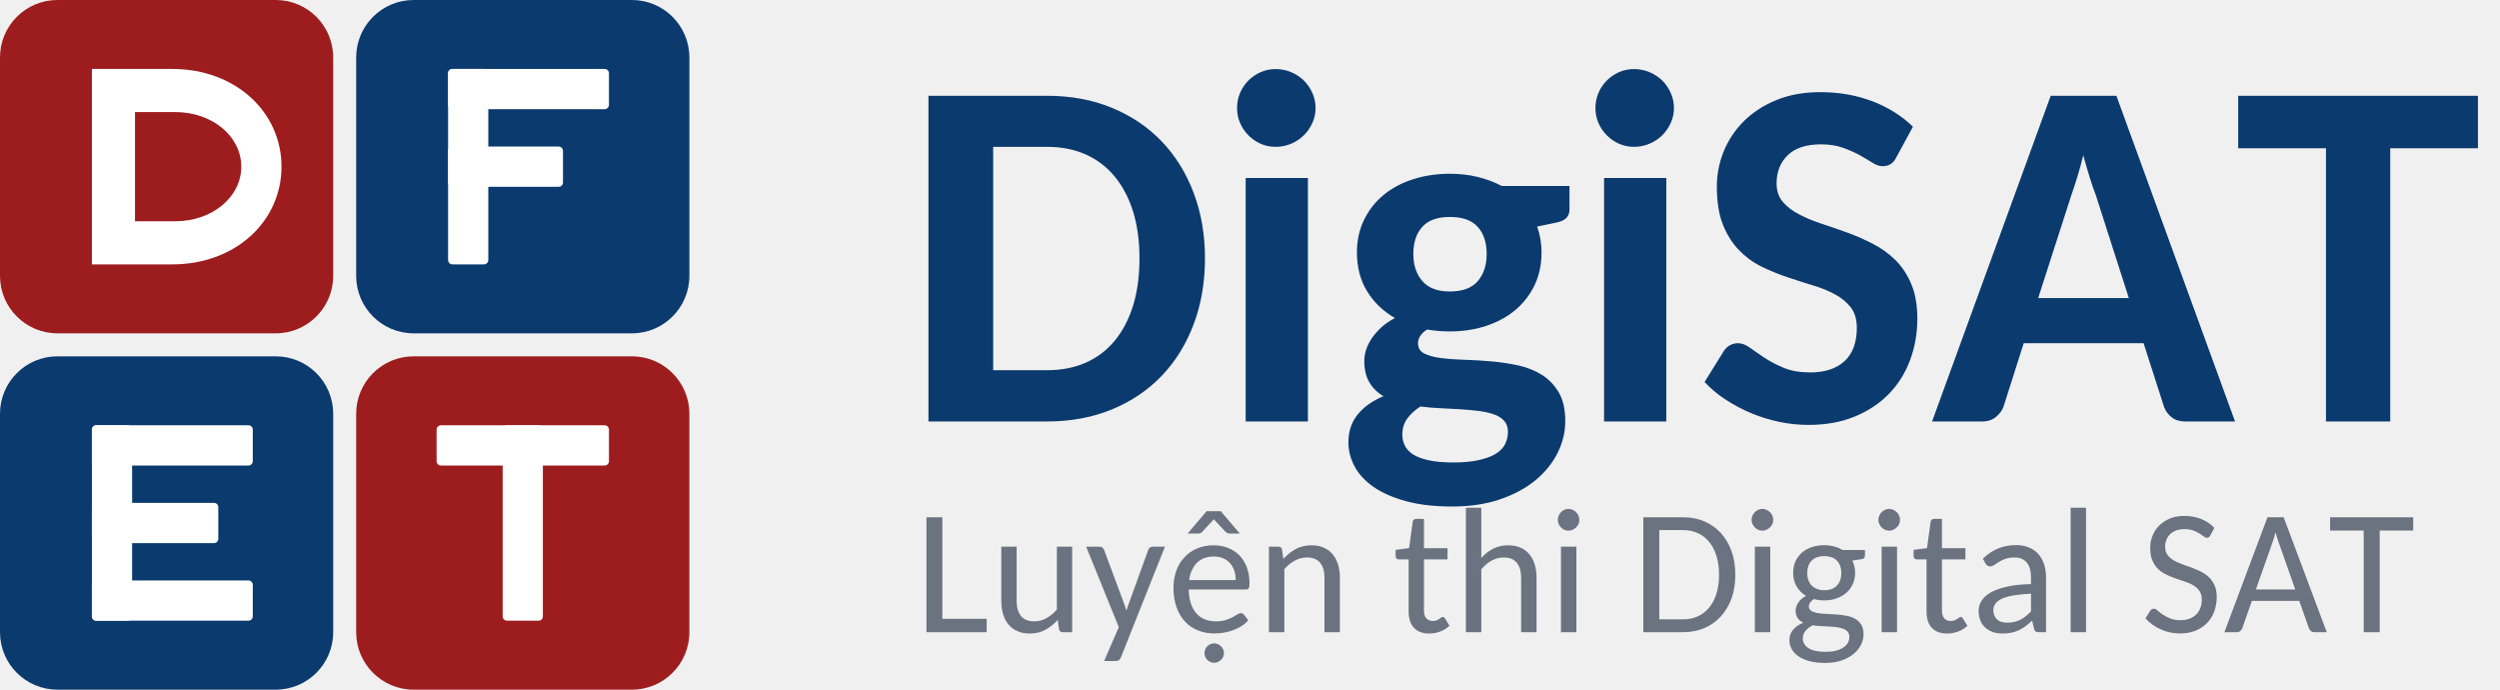
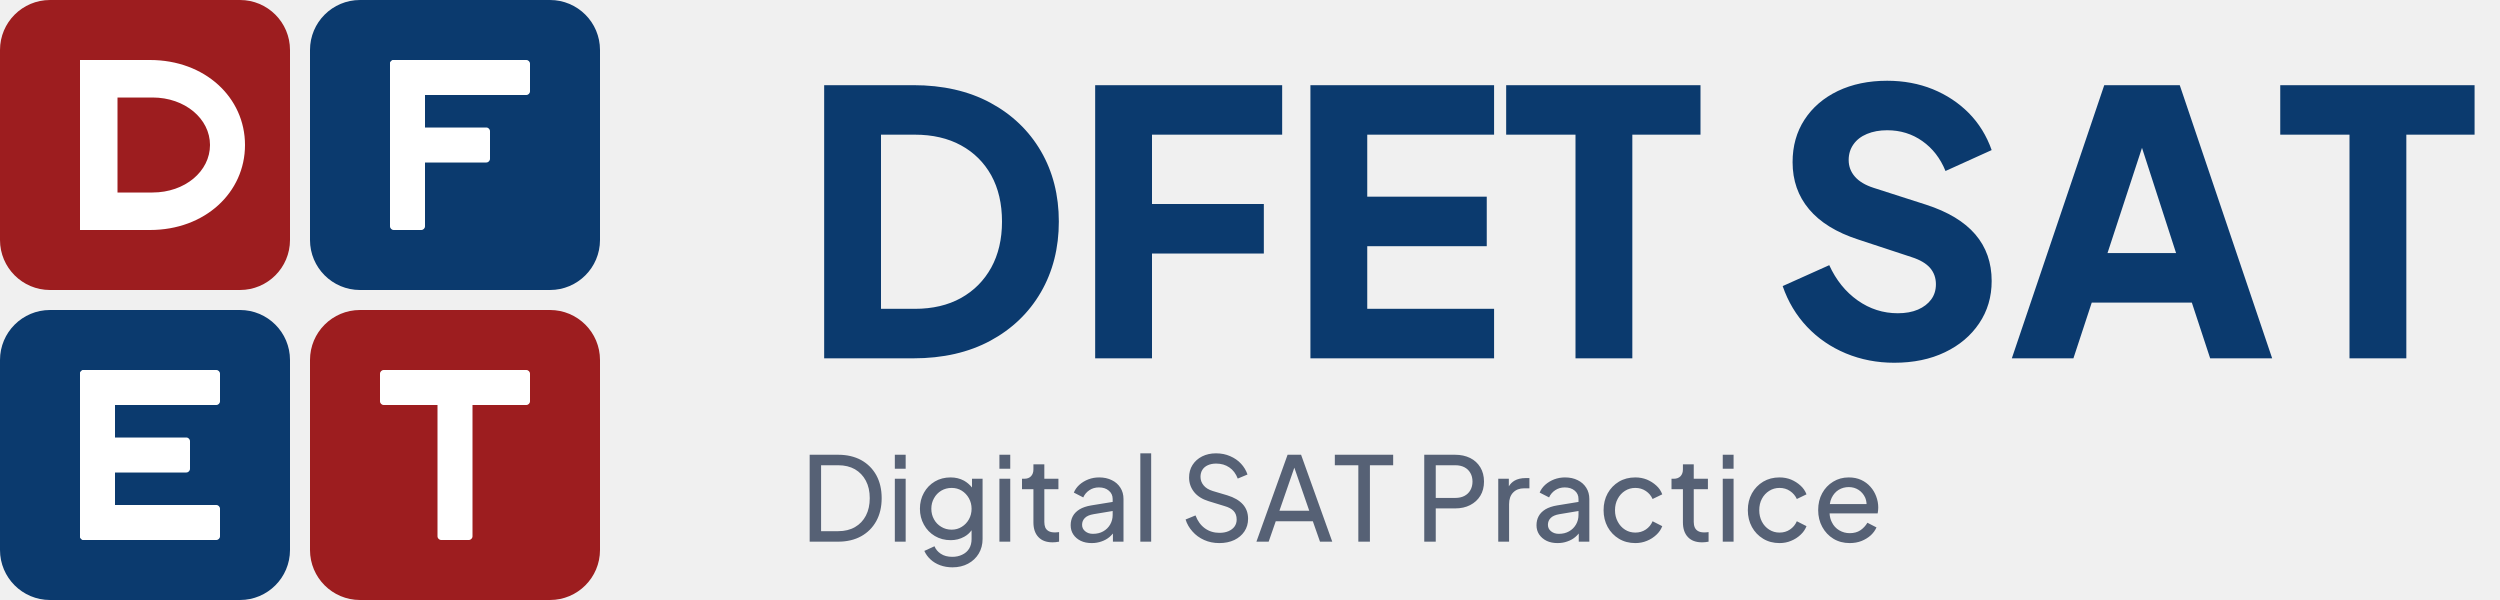
- <svg xmlns="http://www.w3.org/2000/svg" viewBox="0 0 261 72" width="261" height="72" role="img" aria-label="DigiSAT">
+ <svg xmlns="http://www.w3.org/2000/svg" viewBox="0 0 300 72" width="300" height="72" role="img" aria-label="DFET SAT — Digital SAT Practice">
  <g transform="translate(0,0) scale(0.3)">
    <rect width="116" height="116" rx="20" fill="#9D1D1F" />
    <rect x="124" width="116" height="116" rx="20" fill="#0B3A6E" />
    <rect y="124" width="116" height="116" rx="20" fill="#0B3A6E" />
    <rect x="124" y="124" width="116" height="116" rx="20" fill="#9D1D1F" />
    <path fill="#FFFFFF" fill-rule="evenodd" d="M32 24h28c22 0 38 15 38 34s-16 34-38 34H32V24Zm15 15h14c13 0 23 8.5 23 19s-10 19-23 19H47V39Z" />
    <rect x="156" y="24" width="14" height="68" rx="1.5" fill="#FFFFFF" />
    <rect x="156" y="24" width="56" height="14" rx="1.5" fill="#FFFFFF" />
    <rect x="156" y="51" width="40" height="14" rx="1.5" fill="#FFFFFF" />
    <rect x="32" y="148" width="14" height="68" rx="1.5" fill="#FFFFFF" />
    <rect x="32" y="148" width="56" height="14" rx="1.5" fill="#FFFFFF" />
    <rect x="32" y="175" width="44" height="14" rx="1.5" fill="#FFFFFF" />
    <rect x="32" y="202" width="56" height="14" rx="1.5" fill="#FFFFFF" />
    <rect x="152" y="148" width="60" height="14" rx="1.5" fill="#FFFFFF" />
    <rect x="175" y="148" width="14" height="68" rx="1.5" fill="#FFFFFF" />
  </g>
-   <path d="M125.85 26.97Q125.85 30.71 124.67 33.85Q123.49 36.98 121.33 39.24Q119.17 41.49 116.12 42.75Q113.07 44.00 109.36 44.00H96.97V10.00H109.36Q113.07 10.00 116.12 11.25Q119.17 12.51 121.33 14.76Q123.49 17.02 124.67 20.14Q125.85 23.26 125.85 26.97ZM119.01 26.97Q119.01 24.26 118.35 22.11Q117.68 19.96 116.44 18.45Q115.20 16.94 113.41 16.13Q111.61 15.33 109.36 15.33H103.73V38.65H109.36Q111.61 38.65 113.41 37.86Q115.20 37.06 116.44 35.55Q117.68 34.04 118.35 31.88Q119.01 29.71 119.01 26.97ZM129.20 44.00ZM136.60 18.58V44.00H130.10V18.58ZM137.40 11.28Q137.40 12.12 137.06 12.85Q136.73 13.58 136.17 14.13Q135.60 14.69 134.84 15.01Q134.07 15.33 133.22 15.33Q132.40 15.33 131.67 15.01Q130.94 14.69 130.39 14.13Q129.84 13.58 129.52 12.85Q129.20 12.12 129.20 11.28Q129.20 10.44 129.52 9.69Q129.84 8.95 130.39 8.40Q130.94 7.85 131.67 7.53Q132.40 7.21 133.22 7.21Q134.07 7.21 134.84 7.53Q135.60 7.85 136.17 8.40Q136.73 8.95 137.06 9.69Q137.40 10.44 137.40 11.28ZM151.43 18.14Q152.96 18.14 154.33 18.47Q155.70 18.81 156.85 19.42H163.92V21.85Q163.92 22.42 163.60 22.75Q163.28 23.08 162.54 23.24L160.54 23.65Q161.00 24.93 161.00 26.36Q161.00 28.25 160.27 29.78Q159.54 31.30 158.25 32.38Q156.96 33.45 155.20 34.03Q153.45 34.60 151.43 34.60Q150.81 34.60 150.22 34.55Q149.63 34.50 149.05 34.40Q148.10 35.01 148.10 35.83Q148.10 36.58 148.76 36.91Q149.43 37.24 150.50 37.38Q151.58 37.52 152.96 37.56Q154.34 37.60 155.79 37.73Q157.24 37.86 158.62 38.16Q160.00 38.47 161.08 39.16Q162.15 39.85 162.82 41.00Q163.48 42.16 163.48 43.97Q163.48 45.66 162.69 47.26Q161.90 48.86 160.39 50.12Q158.88 51.37 156.67 52.13Q154.47 52.88 151.66 52.88Q148.89 52.88 146.84 52.32Q144.80 51.76 143.46 50.84Q142.13 49.91 141.48 48.70Q140.83 47.48 140.83 46.18Q140.83 44.46 141.80 43.27Q142.77 42.08 144.49 41.36Q143.59 40.85 143.04 39.95Q142.49 39.06 142.49 37.68Q142.49 37.11 142.68 36.51Q142.88 35.91 143.28 35.31Q143.69 34.71 144.28 34.17Q144.87 33.63 145.69 33.20Q143.85 32.15 142.79 30.42Q141.72 28.69 141.72 26.36Q141.72 24.47 142.47 22.94Q143.21 21.42 144.50 20.36Q145.79 19.29 147.57 18.72Q149.35 18.14 151.43 18.14ZM157.49 45.08Q157.49 44.38 157.11 43.95Q156.73 43.51 156.06 43.27Q155.39 43.03 154.50 42.91Q153.60 42.80 152.59 42.73Q151.58 42.67 150.49 42.62Q149.40 42.57 148.35 42.44Q147.51 42.98 146.98 43.69Q146.46 44.41 146.46 45.36Q146.46 46.00 146.73 46.53Q147.00 47.07 147.61 47.46Q148.23 47.84 149.25 48.06Q150.27 48.28 151.78 48.28Q153.37 48.28 154.46 48.03Q155.55 47.79 156.23 47.37Q156.91 46.94 157.20 46.36Q157.49 45.77 157.49 45.08ZM151.43 30.43Q153.40 30.43 154.33 29.36Q155.27 28.28 155.27 26.51Q155.27 24.72 154.33 23.68Q153.40 22.65 151.43 22.65Q149.48 22.65 148.55 23.68Q147.61 24.72 147.61 26.51Q147.61 28.25 148.55 29.34Q149.48 30.43 151.43 30.43ZM166.63 44.00ZM174.03 18.58V44.00H167.53V18.58ZM174.83 11.28Q174.83 12.12 174.49 12.85Q174.16 13.58 173.60 14.13Q173.03 14.69 172.27 15.01Q171.50 15.33 170.65 15.33Q169.83 15.33 169.10 15.01Q168.38 14.69 167.82 14.13Q167.27 13.58 166.95 12.85Q166.63 12.12 166.63 11.28Q166.63 10.44 166.95 9.69Q167.27 8.95 167.82 8.40Q168.38 7.85 169.10 7.53Q169.83 7.21 170.65 7.21Q171.50 7.21 172.27 7.53Q173.03 7.85 173.60 8.40Q174.16 8.95 174.49 9.69Q174.83 10.44 174.83 11.28ZM198.07 16.40Q197.82 16.91 197.47 17.13Q197.13 17.35 196.61 17.35Q196.13 17.35 195.56 16.99Q195.00 16.63 194.25 16.21Q193.49 15.79 192.49 15.43Q191.49 15.07 190.19 15.07Q187.88 15.07 186.72 16.20Q185.55 17.32 185.55 19.14Q185.55 20.29 186.18 21.05Q186.81 21.80 187.85 22.35Q188.88 22.90 190.20 23.34Q191.52 23.77 192.90 24.27Q194.28 24.77 195.60 25.45Q196.92 26.13 197.96 27.15Q199.00 28.18 199.62 29.66Q200.25 31.15 200.25 33.27Q200.25 35.58 199.49 37.60Q198.74 39.62 197.28 41.12Q195.82 42.62 193.71 43.49Q191.60 44.36 188.88 44.36Q187.35 44.36 185.82 44.04Q184.30 43.72 182.89 43.13Q181.48 42.54 180.23 41.72Q178.97 40.90 178.03 39.88L180.02 36.68Q180.25 36.29 180.65 36.06Q181.05 35.83 181.51 35.83Q182.12 35.83 182.78 36.31Q183.43 36.78 184.30 37.36Q185.17 37.93 186.32 38.41Q187.47 38.88 189.06 38.88Q191.37 38.88 192.65 37.70Q193.93 36.52 193.93 34.22Q193.93 32.91 193.30 32.09Q192.67 31.28 191.65 30.73Q190.62 30.17 189.30 29.78Q187.99 29.38 186.62 28.92Q185.25 28.46 183.93 27.81Q182.61 27.15 181.59 26.08Q180.56 25.00 179.93 23.42Q179.31 21.83 179.31 19.47Q179.31 17.60 180.02 15.82Q180.74 14.05 182.12 12.66Q183.51 11.28 185.52 10.45Q187.53 9.62 190.11 9.62Q193.03 9.62 195.53 10.56Q198.02 11.51 199.79 13.23ZM233.43 44.00H228.26Q227.36 44.00 226.83 43.58Q226.29 43.16 226.03 42.52L223.88 35.83H211.36L209.24 42.49Q209.03 43.05 208.46 43.53Q207.88 44.00 207.03 44.00H201.79L214.18 10.00H221.04ZM212.87 31.12H222.34L218.89 20.37Q218.58 19.58 218.25 18.51Q217.92 17.45 217.58 16.20Q217.28 17.45 216.94 18.53Q216.61 19.60 216.33 20.39ZM258.80 10.00V15.48H249.64V44.00H242.93V15.48H233.76V10.00Z" fill="#0B3A6E" />
-   <path d="M98.42 64.60H103.05V66.00H96.76V54.00H98.42ZM106.18 57.07V62.76Q106.18 63.76 106.64 64.32Q107.09 64.87 108.01 64.87Q108.70 64.87 109.29 64.54Q109.87 64.22 110.38 63.65V57.07H111.98V66.00H111.02Q110.85 66.00 110.74 65.92Q110.63 65.84 110.61 65.67L110.47 64.72Q109.89 65.36 109.18 65.75Q108.48 66.14 107.55 66.14Q106.82 66.14 106.26 65.89Q105.71 65.65 105.34 65.21Q104.96 64.77 104.77 64.14Q104.58 63.52 104.58 62.76V57.07ZM117.07 68.63Q117.00 68.81 116.87 68.91Q116.75 69.01 116.51 69.01H115.32L116.85 65.47L113.44 57.07H114.82Q115.03 57.07 115.14 57.17Q115.25 57.27 115.31 57.40L117.39 62.99Q117.46 63.18 117.53 63.37Q117.60 63.56 117.65 63.75Q117.70 63.55 117.77 63.36Q117.84 63.16 117.91 62.97L119.93 57.40Q119.98 57.26 120.11 57.16Q120.24 57.07 120.39 57.07H121.67ZM122.56 66.00ZM126.76 56.93Q127.56 56.93 128.25 57.20Q128.93 57.46 129.44 57.97Q129.94 58.48 130.22 59.22Q130.50 59.96 130.50 60.92Q130.50 61.30 130.42 61.42Q130.34 61.54 130.12 61.54H124.15Q124.17 62.38 124.38 63.01Q124.59 63.63 124.96 64.05Q125.33 64.46 125.84 64.66Q126.35 64.87 126.98 64.87Q127.56 64.87 127.99 64.74Q128.42 64.60 128.73 64.44Q129.03 64.27 129.24 64.14Q129.45 64.01 129.61 64.01Q129.71 64.01 129.78 64.05Q129.86 64.09 129.91 64.16L130.37 64.75Q130.07 65.11 129.66 65.37Q129.25 65.63 128.79 65.79Q128.32 65.96 127.82 66.05Q127.33 66.13 126.84 66.13Q125.91 66.13 125.13 65.82Q124.34 65.51 123.77 64.90Q123.20 64.29 122.88 63.40Q122.56 62.51 122.56 61.35Q122.56 60.42 122.85 59.61Q123.13 58.80 123.68 58.21Q124.22 57.61 125.00 57.27Q125.78 56.93 126.76 56.93ZM126.79 58.10Q125.66 58.10 125.01 58.76Q124.36 59.42 124.19 60.56H129.06Q129.06 60.02 128.91 59.57Q128.75 59.11 128.46 58.79Q128.17 58.47 127.74 58.28Q127.32 58.10 126.79 58.10ZM129.49 55.70H128.41Q128.31 55.70 128.21 55.66Q128.11 55.63 128.01 55.53L126.93 54.38Q126.89 54.35 126.86 54.30Q126.82 54.26 126.78 54.21Q126.71 54.31 126.64 54.37L125.55 55.53Q125.39 55.70 125.15 55.70H124.04L126.02 53.37H127.50ZM127.83 68.18Q127.83 68.39 127.75 68.58Q127.66 68.76 127.52 68.89Q127.38 69.03 127.19 69.11Q127.01 69.19 126.81 69.19Q126.60 69.19 126.41 69.11Q126.23 69.03 126.09 68.89Q125.96 68.76 125.88 68.58Q125.80 68.39 125.80 68.18Q125.80 67.97 125.88 67.79Q125.96 67.61 126.09 67.47Q126.23 67.33 126.41 67.25Q126.60 67.17 126.81 67.17Q127.01 67.17 127.19 67.25Q127.38 67.33 127.52 67.47Q127.66 67.61 127.75 67.79Q127.83 67.97 127.83 68.18ZM132.53 66.00V57.07H133.49Q133.66 57.07 133.77 57.15Q133.88 57.22 133.90 57.40L134.04 58.35Q134.61 57.71 135.33 57.32Q136.04 56.93 136.97 56.93Q137.70 56.93 138.25 57.17Q138.81 57.42 139.18 57.86Q139.55 58.30 139.75 58.93Q139.94 59.55 139.94 60.31V66.00H138.33V60.31Q138.33 59.32 137.88 58.76Q137.43 58.20 136.50 58.20Q135.82 58.20 135.23 58.53Q134.63 58.85 134.14 59.42V66.00ZM149.26 66.14Q148.23 66.14 147.67 65.54Q147.12 64.95 147.12 63.84V58.40H146.09Q145.96 58.40 145.86 58.31Q145.76 58.22 145.76 58.05V57.41L147.17 57.22L147.55 54.47Q147.56 54.34 147.66 54.26Q147.76 54.17 147.90 54.17H148.72V57.23H151.18V58.40H148.72V63.74Q148.72 64.28 148.97 64.56Q149.23 64.83 149.63 64.83Q149.87 64.83 150.03 64.77Q150.20 64.70 150.32 64.62Q150.44 64.54 150.53 64.47Q150.61 64.41 150.69 64.41Q150.77 64.41 150.82 64.45Q150.87 64.48 150.92 64.57L151.39 65.33Q150.98 65.72 150.42 65.93Q149.87 66.14 149.26 66.14ZM153.10 66.00V53.01H154.71V58.25Q155.26 57.64 155.94 57.29Q156.62 56.93 157.52 56.93Q158.25 56.93 158.80 57.17Q159.35 57.42 159.73 57.86Q160.10 58.30 160.29 58.93Q160.48 59.55 160.48 60.31V66.00H158.87V60.31Q158.87 59.32 158.42 58.76Q157.97 58.20 157.05 58.20Q156.37 58.20 155.78 58.53Q155.20 58.86 154.71 59.43V66.00ZM162.70 66.00ZM164.64 57.07V66.00H163.03V57.07ZM164.95 54.27Q164.95 54.50 164.86 54.71Q164.77 54.91 164.61 55.06Q164.45 55.21 164.24 55.31Q164.04 55.40 163.81 55.40Q163.58 55.40 163.38 55.31Q163.18 55.21 163.03 55.06Q162.88 54.91 162.79 54.71Q162.70 54.50 162.70 54.27Q162.70 54.04 162.79 53.83Q162.88 53.63 163.03 53.47Q163.18 53.32 163.38 53.22Q163.58 53.13 163.81 53.13Q164.04 53.13 164.24 53.22Q164.45 53.32 164.61 53.47Q164.77 53.63 164.86 53.83Q164.95 54.04 164.95 54.27ZM181.24 60.00Q181.24 61.35 180.85 62.46Q180.45 63.56 179.73 64.35Q179.02 65.14 178.01 65.57Q177.00 66.00 175.77 66.00H171.63V54.00H175.77Q177.00 54.00 178.01 54.43Q179.02 54.87 179.73 55.65Q180.45 56.44 180.85 57.55Q181.24 58.66 181.24 60.00ZM179.54 60.00Q179.54 58.90 179.27 58.04Q179.01 57.18 178.51 56.58Q178.02 55.97 177.33 55.66Q176.63 55.34 175.77 55.34H173.30V64.66H175.77Q176.63 64.66 177.33 64.34Q178.02 64.03 178.51 63.43Q179.01 62.83 179.27 61.96Q179.54 61.10 179.54 60.00ZM182.94 66.00ZM184.89 57.07V66.00H183.28V57.07ZM185.20 54.27Q185.20 54.50 185.11 54.71Q185.02 54.91 184.86 55.06Q184.70 55.21 184.49 55.31Q184.29 55.40 184.06 55.40Q183.83 55.40 183.63 55.31Q183.43 55.21 183.28 55.06Q183.13 54.91 183.03 54.71Q182.94 54.50 182.94 54.27Q182.94 54.04 183.03 53.83Q183.13 53.63 183.28 53.47Q183.43 53.32 183.63 53.22Q183.83 53.13 184.06 53.13Q184.29 53.13 184.49 53.22Q184.70 53.32 184.86 53.47Q185.02 53.63 185.11 53.83Q185.20 54.04 185.20 54.27ZM190.52 56.92Q191.08 56.92 191.56 57.05Q192.05 57.18 192.44 57.42H194.78V58.01Q194.78 58.33 194.41 58.38L193.46 58.52Q193.75 59.11 193.75 59.80Q193.75 60.46 193.50 60.99Q193.26 61.52 192.83 61.89Q192.40 62.26 191.82 62.47Q191.23 62.68 190.52 62.68Q189.94 62.68 189.45 62.54Q189.18 62.71 189.05 62.91Q188.92 63.11 188.92 63.30Q188.92 63.62 189.17 63.77Q189.42 63.93 189.82 64.00Q190.22 64.07 190.73 64.09Q191.24 64.11 191.78 64.15Q192.31 64.19 192.82 64.28Q193.34 64.37 193.74 64.60Q194.14 64.82 194.39 65.21Q194.63 65.60 194.63 66.22Q194.63 66.79 194.36 67.33Q194.08 67.87 193.57 68.29Q193.05 68.71 192.31 68.96Q191.56 69.21 190.62 69.21Q189.68 69.21 188.98 69.02Q188.28 68.83 187.81 68.50Q187.34 68.17 187.12 67.74Q186.89 67.32 186.89 66.85Q186.89 66.19 187.28 65.74Q187.66 65.28 188.35 65.01Q187.97 64.84 187.76 64.54Q187.54 64.24 187.54 63.74Q187.54 63.35 187.81 62.92Q188.08 62.49 188.63 62.21Q188.00 61.84 187.64 61.22Q187.28 60.61 187.28 59.80Q187.28 59.14 187.52 58.61Q187.76 58.08 188.19 57.70Q188.62 57.32 189.22 57.12Q189.81 56.92 190.52 56.92ZM193.15 66.48Q193.15 66.16 192.98 65.96Q192.82 65.76 192.52 65.65Q192.23 65.53 191.85 65.48Q191.46 65.43 191.03 65.41Q190.61 65.38 190.16 65.36Q189.72 65.34 189.31 65.28Q188.86 65.52 188.58 65.85Q188.29 66.18 188.29 66.65Q188.29 66.95 188.43 67.21Q188.57 67.46 188.86 67.65Q189.14 67.84 189.59 67.95Q190.04 68.05 190.65 68.05Q191.25 68.05 191.72 67.94Q192.18 67.82 192.50 67.61Q192.82 67.41 192.99 67.12Q193.15 66.83 193.15 66.48ZM190.52 61.62Q191.41 61.62 191.86 61.12Q192.31 60.63 192.31 59.84Q192.31 59.02 191.86 58.54Q191.41 58.06 190.52 58.06Q189.66 58.06 189.20 58.54Q188.75 59.02 188.75 59.84Q188.75 60.23 188.87 60.55Q188.98 60.88 189.20 61.11Q189.43 61.35 189.76 61.48Q190.09 61.62 190.52 61.62ZM196.18 66.00ZM198.13 57.07V66.00H196.52V57.07ZM198.44 54.27Q198.44 54.50 198.35 54.71Q198.26 54.91 198.10 55.06Q197.94 55.21 197.73 55.31Q197.53 55.40 197.30 55.40Q197.07 55.40 196.87 55.31Q196.67 55.21 196.52 55.06Q196.37 54.91 196.28 54.71Q196.18 54.50 196.18 54.27Q196.18 54.04 196.28 53.83Q196.37 53.63 196.52 53.47Q196.67 53.32 196.87 53.22Q197.07 53.13 197.30 53.13Q197.53 53.13 197.73 53.22Q197.94 53.32 198.10 53.47Q198.26 53.63 198.35 53.83Q198.44 54.04 198.44 54.27ZM203.35 66.14Q202.32 66.14 201.76 65.54Q201.21 64.95 201.21 63.84V58.40H200.18Q200.05 58.40 199.95 58.31Q199.86 58.22 199.86 58.05V57.41L201.26 57.22L201.64 54.47Q201.66 54.34 201.75 54.26Q201.85 54.17 201.99 54.17H202.82V57.23H205.27V58.40H202.82V63.74Q202.82 64.28 203.07 64.56Q203.32 64.83 203.72 64.83Q203.96 64.83 204.13 64.77Q204.29 64.70 204.41 64.62Q204.53 64.54 204.62 64.47Q204.71 64.41 204.78 64.41Q204.86 64.41 204.91 64.45Q204.96 64.48 205.01 64.57L205.48 65.33Q205.07 65.72 204.51 65.93Q203.96 66.14 203.35 66.14ZM212.98 66.00Q212.74 66.00 212.61 65.93Q212.49 65.85 212.44 65.63L212.24 64.79Q211.89 65.11 211.56 65.37Q211.23 65.62 210.86 65.79Q210.50 65.96 210.08 66.05Q209.66 66.14 209.15 66.14Q208.63 66.14 208.18 66.00Q207.73 65.85 207.39 65.56Q207.04 65.26 206.85 64.82Q206.65 64.37 206.65 63.77Q206.65 63.24 206.94 62.75Q207.23 62.26 207.87 61.88Q208.52 61.50 209.56 61.26Q210.61 61.01 212.12 60.98V60.29Q212.12 59.25 211.68 58.73Q211.24 58.20 210.39 58.20Q209.82 58.20 209.43 58.35Q209.04 58.49 208.76 58.67Q208.48 58.84 208.27 58.99Q208.07 59.13 207.86 59.13Q207.69 59.13 207.57 59.05Q207.45 58.97 207.38 58.84L207.09 58.33Q207.83 57.62 208.68 57.26Q209.54 56.91 210.58 56.91Q211.33 56.91 211.91 57.16Q212.50 57.40 212.89 57.84Q213.28 58.29 213.49 58.91Q213.69 59.53 213.69 60.29V66.00ZM209.64 65.01Q210.04 65.01 210.38 64.93Q210.71 64.85 211.02 64.70Q211.32 64.55 211.59 64.32Q211.86 64.10 212.12 63.83V61.98Q211.05 62.03 210.30 62.16Q209.55 62.29 209.08 62.51Q208.61 62.73 208.40 63.03Q208.19 63.32 208.19 63.69Q208.19 64.04 208.31 64.29Q208.42 64.54 208.61 64.70Q208.81 64.86 209.07 64.94Q209.34 65.01 209.64 65.01ZM217.87 53.01V66.00H216.26V53.01ZM230.86 55.89Q230.72 56.15 230.49 56.15Q230.35 56.15 230.16 56.00Q229.97 55.86 229.71 55.69Q229.44 55.53 229.06 55.38Q228.68 55.24 228.15 55.24Q227.65 55.24 227.27 55.38Q226.89 55.53 226.64 55.78Q226.39 56.03 226.26 56.36Q226.13 56.69 226.13 57.08Q226.13 57.58 226.36 57.91Q226.60 58.24 226.97 58.47Q227.35 58.70 227.84 58.88Q228.32 59.05 228.82 59.23Q229.33 59.42 229.81 59.65Q230.29 59.88 230.67 60.23Q231.05 60.58 231.29 61.10Q231.52 61.61 231.52 62.35Q231.52 63.14 231.26 63.83Q231.01 64.52 230.52 65.03Q230.03 65.54 229.32 65.84Q228.61 66.13 227.69 66.13Q226.59 66.13 225.66 65.70Q224.73 65.28 224.08 64.56L224.57 63.77Q224.63 63.67 224.73 63.61Q224.82 63.55 224.95 63.55Q225.13 63.55 225.34 63.74Q225.55 63.93 225.87 64.15Q226.19 64.37 226.65 64.56Q227.10 64.75 227.73 64.75Q228.26 64.75 228.67 64.59Q229.08 64.44 229.37 64.16Q229.66 63.87 229.81 63.47Q229.96 63.08 229.96 62.59Q229.96 62.05 229.72 61.71Q229.49 61.36 229.11 61.13Q228.73 60.89 228.25 60.74Q227.76 60.58 227.26 60.40Q226.76 60.23 226.28 60.00Q225.79 59.78 225.41 59.42Q225.03 59.05 224.80 58.51Q224.57 57.97 224.57 57.17Q224.57 56.54 224.81 55.94Q225.04 55.34 225.50 54.88Q225.95 54.42 226.61 54.14Q227.27 53.86 228.13 53.86Q229.09 53.86 229.89 54.18Q230.69 54.50 231.27 55.11ZM243.01 66.00H241.72Q241.50 66.00 241.37 65.89Q241.24 65.78 241.16 65.62L240.14 62.73H235.19L234.18 65.61Q234.12 65.76 233.97 65.88Q233.82 66.00 233.61 66.00H232.32L236.82 54.00H238.51ZM235.61 61.54H239.72L238.02 56.71Q237.93 56.49 237.84 56.20Q237.75 55.91 237.66 55.57Q237.57 55.92 237.48 56.21Q237.39 56.50 237.31 56.72ZM252.04 54.00V55.39H248.54V66.00H246.87V55.39H243.36V54.00Z" fill="#6B7280" />
+   <path d="M98.9 43V10.22H109.6Q114.92 10.22 118.84 12.33Q122.75 14.44 124.91 18.14Q127.06 21.84 127.06 26.59Q127.06 31.34 124.91 35.06Q122.75 38.78 118.84 40.89Q114.92 43 109.6 43ZM105.72 37.06H109.77Q112.98 37.06 115.32 35.76Q117.65 34.46 118.95 32.11Q120.24 29.76 120.24 26.59Q120.24 23.38 118.95 21.04Q117.65 18.71 115.32 17.44Q112.98 16.16 109.77 16.16H105.72ZM131.42 43V10.22H153.86V16.16H138.24V24.48H151.66V30.42H138.24V43ZM157.25 43V10.22H179.29V16.16H164.07V23.6H178.41V29.54H164.07V37.06H179.29V43ZM189.06 43V16.16H180.74V10.22H204.06V16.16H195.88V43ZM227.3 43.53Q224.22 43.53 221.51 42.41Q218.8 41.28 216.85 39.22Q214.89 37.15 213.92 34.33L219.51 31.82Q220.74 34.51 222.92 36.05Q225.1 37.59 227.74 37.59Q229.14 37.59 230.16 37.15Q231.17 36.71 231.74 35.94Q232.31 35.17 232.31 34.11Q232.31 32.97 231.61 32.15Q230.9 31.34 229.41 30.86L222.98 28.74Q219.07 27.47 217.09 25.11Q215.11 22.76 215.11 19.46Q215.11 16.56 216.54 14.36Q217.97 12.16 220.54 10.92Q223.12 9.69 226.46 9.69Q229.41 9.69 231.92 10.7Q234.42 11.72 236.25 13.56Q238.08 15.41 239 18.01L233.46 20.52Q232.53 18.23 230.68 16.93Q228.84 15.63 226.46 15.63Q225.1 15.63 224.04 16.07Q222.98 16.51 222.41 17.33Q221.84 18.14 221.84 19.2Q221.84 20.34 222.59 21.2Q223.34 22.06 224.83 22.54L231.12 24.56Q235.08 25.84 237.04 28.13Q239 30.42 239 33.72Q239 36.58 237.5 38.8Q236.01 41.02 233.39 42.27Q230.77 43.53 227.3 43.53ZM241.42 43 252.51 10.22H261.57L272.66 43H265.22L263.02 36.31H251.01L248.81 43ZM252.9 30.37H261.13L257.04 17.74ZM281.94 43V16.16H273.63V10.22H296.95V16.16H288.76V43Z" fill="#0B3A6E" />
+   <path d="M97.16 65V54.57H100.58Q102.16 54.57 103.34 55.21Q104.51 55.86 105.16 57.03Q105.8 58.2 105.8 59.78Q105.8 61.35 105.16 62.52Q104.51 63.7 103.34 64.35Q102.16 65 100.58 65ZM98.53 63.74H100.59Q101.75 63.74 102.6 63.25Q103.45 62.76 103.91 61.87Q104.37 60.98 104.37 59.78Q104.37 58.56 103.9 57.68Q103.43 56.8 102.59 56.31Q101.74 55.83 100.59 55.83H98.53ZM107.38 65V57.45H108.68V65ZM107.38 56.25V54.57H108.68V56.25ZM114.3 68.08Q113.5 68.08 112.82 67.83Q112.14 67.58 111.66 67.13Q111.18 66.69 110.92 66.11L112.14 65.55Q112.34 66.08 112.89 66.45Q113.44 66.82 114.28 66.82Q114.93 66.82 115.45 66.57Q115.98 66.33 116.29 65.85Q116.59 65.36 116.59 64.68V63.63Q116.24 64.12 115.71 64.41Q114.97 64.82 114.09 64.82Q113.02 64.82 112.18 64.32Q111.34 63.82 110.87 62.96Q110.39 62.1 110.39 61.05Q110.39 59.99 110.87 59.13Q111.34 58.28 112.18 57.78Q113.01 57.29 114.07 57.29Q114.96 57.29 115.68 57.68Q116.24 58 116.64 58.5V57.45H117.91V64.68Q117.91 65.66 117.45 66.43Q116.99 67.2 116.17 67.64Q115.35 68.08 114.3 68.08ZM114.2 63.56Q114.87 63.56 115.41 63.22Q115.95 62.89 116.27 62.32Q116.59 61.75 116.59 61.05Q116.59 60.37 116.27 59.79Q115.95 59.22 115.41 58.88Q114.87 58.55 114.2 58.55Q113.51 58.55 112.95 58.88Q112.39 59.22 112.08 59.79Q111.76 60.35 111.76 61.05Q111.76 61.75 112.08 62.32Q112.39 62.89 112.95 63.22Q113.5 63.56 114.2 63.56ZM119.93 65V57.45H121.23V65ZM119.93 56.25V54.57H121.23V56.25ZM126.31 65.08Q125.2 65.08 124.61 64.45Q124.01 63.82 124.01 62.68V58.7H122.64V57.45H122.92Q123.43 57.45 123.72 57.15Q124.01 56.84 124.01 56.33V55.72H125.32V57.45H127.01V58.7H125.32V62.63Q125.32 63.01 125.43 63.29Q125.55 63.57 125.83 63.73Q126.11 63.89 126.58 63.89Q126.67 63.89 126.82 63.88Q126.97 63.87 127.09 63.85V65Q126.91 65.04 126.69 65.06Q126.46 65.08 126.31 65.08ZM131 65.17Q130.26 65.17 129.69 64.9Q129.12 64.62 128.8 64.14Q128.48 63.66 128.48 63.03Q128.48 62.42 128.74 61.94Q129 61.46 129.55 61.12Q130.1 60.79 130.94 60.65L133.52 60.23V59.88Q133.52 59.26 133.06 58.88Q132.61 58.49 131.87 58.49Q131.22 58.49 130.73 58.82Q130.23 59.15 129.99 59.69L128.86 59.11Q129.07 58.59 129.53 58.17Q129.99 57.76 130.61 57.52Q131.22 57.29 131.9 57.29Q132.76 57.29 133.42 57.62Q134.08 57.94 134.45 58.53Q134.82 59.11 134.82 59.88V65H133.55V64.02Q133.37 64.24 133.14 64.44Q132.74 64.78 132.19 64.97Q131.64 65.17 131 65.17ZM133.52 61.32 131.24 61.7Q130.51 61.82 130.18 62.16Q129.85 62.49 129.85 62.98Q129.85 63.45 130.22 63.75Q130.59 64.06 131.15 64.06Q131.87 64.06 132.39 63.76Q132.92 63.46 133.22 62.94Q133.52 62.42 133.52 61.79ZM136.84 65V54.4H138.14V65ZM146.32 65.17Q145.32 65.17 144.5 64.8Q143.67 64.43 143.1 63.78Q142.52 63.14 142.27 62.34L143.46 61.85Q143.84 62.86 144.59 63.4Q145.34 63.94 146.34 63.94Q146.96 63.94 147.42 63.74Q147.88 63.54 148.14 63.19Q148.4 62.83 148.4 62.35Q148.4 61.7 148.03 61.31Q147.66 60.93 146.95 60.73L145.03 60.14Q143.89 59.79 143.29 59.04Q142.69 58.28 142.69 57.3Q142.69 56.45 143.1 55.8Q143.52 55.14 144.25 54.77Q144.99 54.4 145.92 54.4Q146.86 54.4 147.62 54.74Q148.39 55.07 148.92 55.64Q149.45 56.21 149.7 56.94L148.53 57.43Q148.19 56.54 147.52 56.09Q146.85 55.63 145.94 55.63Q145.38 55.63 144.95 55.82Q144.52 56.01 144.29 56.37Q144.06 56.73 144.06 57.22Q144.06 57.79 144.43 58.24Q144.79 58.69 145.53 58.92L147.28 59.44Q148.51 59.82 149.14 60.52Q149.77 61.22 149.77 62.26Q149.77 63.11 149.33 63.77Q148.89 64.43 148.12 64.8Q147.34 65.17 146.32 65.17ZM150.77 65 154.51 54.57H156.13L159.87 65H158.4L157.54 62.55H153.09L152.24 65ZM153.53 61.29H157.11L155.32 56.12ZM163 65V55.83H160.18V54.57H167.18V55.83H164.39V65ZM170.91 65V54.57H174.6Q175.63 54.57 176.42 54.96Q177.2 55.35 177.64 56.08Q178.08 56.81 178.08 57.79Q178.08 58.77 177.64 59.49Q177.2 60.21 176.42 60.61Q175.65 61.01 174.6 61.01H172.29V65ZM172.29 59.75H174.64Q175.27 59.75 175.73 59.51Q176.19 59.27 176.44 58.83Q176.7 58.38 176.7 57.79Q176.7 57.19 176.44 56.75Q176.19 56.31 175.73 56.07Q175.27 55.83 174.64 55.83H172.29ZM179.79 65V57.45H181.06V58.36Q181.32 57.93 181.74 57.68Q182.28 57.37 183.07 57.37H183.53V58.6H182.87Q182.07 58.6 181.58 59.1Q181.09 59.6 181.09 60.51V65ZM186.9 65.17Q186.16 65.17 185.59 64.9Q185.03 64.62 184.7 64.14Q184.38 63.66 184.38 63.03Q184.38 62.42 184.64 61.94Q184.9 61.46 185.45 61.12Q186.01 60.79 186.85 60.65L189.42 60.23V59.88Q189.42 59.26 188.97 58.88Q188.51 58.49 187.77 58.49Q187.13 58.49 186.63 58.82Q186.13 59.15 185.89 59.69L184.76 59.11Q184.97 58.59 185.43 58.17Q185.89 57.76 186.51 57.52Q187.13 57.29 187.8 57.29Q188.67 57.29 189.32 57.62Q189.98 57.94 190.35 58.53Q190.72 59.11 190.72 59.88V65H189.45V64.02Q189.27 64.24 189.04 64.44Q188.64 64.78 188.09 64.97Q187.55 65.17 186.9 65.17ZM189.42 61.32 187.14 61.7Q186.41 61.82 186.08 62.16Q185.75 62.49 185.75 62.98Q185.75 63.45 186.12 63.75Q186.5 64.06 187.06 64.06Q187.77 64.06 188.29 63.76Q188.82 63.46 189.12 62.94Q189.42 62.42 189.42 61.79ZM196.24 65.17Q195.13 65.17 194.27 64.65Q193.41 64.13 192.92 63.24Q192.43 62.34 192.43 61.22Q192.43 60.09 192.92 59.2Q193.41 58.32 194.27 57.8Q195.13 57.29 196.24 57.29Q196.98 57.29 197.63 57.55Q198.27 57.82 198.76 58.27Q199.25 58.71 199.47 59.32L198.31 59.88Q198.05 59.29 197.5 58.92Q196.95 58.55 196.24 58.55Q195.55 58.55 195 58.9Q194.45 59.25 194.13 59.85Q193.8 60.45 193.8 61.23Q193.8 61.99 194.13 62.6Q194.45 63.21 195 63.56Q195.55 63.91 196.24 63.91Q196.95 63.91 197.5 63.54Q198.05 63.17 198.31 62.55L199.47 63.14Q199.25 63.73 198.76 64.18Q198.27 64.64 197.63 64.9Q196.98 65.17 196.24 65.17ZM204.25 65.08Q203.14 65.08 202.55 64.45Q201.95 63.82 201.95 62.68V58.7H200.58V57.45H200.86Q201.36 57.45 201.66 57.15Q201.95 56.84 201.95 56.33V55.72H203.25V57.45H204.95V58.7H203.25V62.63Q203.25 63.01 203.37 63.29Q203.49 63.57 203.77 63.73Q204.05 63.89 204.51 63.89Q204.61 63.89 204.76 63.88Q204.91 63.87 205.03 63.85V65Q204.85 65.04 204.63 65.06Q204.4 65.08 204.25 65.08ZM206.73 65V57.45H208.03V65ZM206.73 56.25V54.57H208.03V56.25ZM213.54 65.17Q212.44 65.17 211.58 64.65Q210.72 64.13 210.23 63.24Q209.74 62.34 209.74 61.22Q209.74 60.09 210.23 59.2Q210.72 58.32 211.58 57.8Q212.44 57.29 213.54 57.29Q214.29 57.29 214.93 57.55Q215.57 57.82 216.06 58.27Q216.55 58.71 216.78 59.32L215.62 59.88Q215.35 59.29 214.8 58.92Q214.26 58.55 213.54 58.55Q212.86 58.55 212.31 58.9Q211.75 59.25 211.43 59.85Q211.11 60.45 211.11 61.23Q211.11 61.99 211.43 62.6Q211.75 63.21 212.31 63.56Q212.86 63.91 213.54 63.91Q214.26 63.91 214.8 63.54Q215.35 63.17 215.62 62.55L216.78 63.14Q216.55 63.73 216.06 64.18Q215.57 64.64 214.93 64.9Q214.29 65.17 213.54 65.17ZM221.96 65.17Q220.87 65.17 220.01 64.65Q219.16 64.13 218.67 63.23Q218.18 62.33 218.18 61.21Q218.18 60.07 218.66 59.19Q219.14 58.31 219.98 57.8Q220.81 57.29 221.85 57.29Q222.69 57.29 223.34 57.59Q223.99 57.89 224.44 58.4Q224.9 58.91 225.14 59.56Q225.39 60.21 225.39 60.91Q225.39 61.07 225.37 61.26Q225.35 61.44 225.32 61.61H219.55Q219.58 62.2 219.82 62.66Q220.12 63.29 220.71 63.64Q221.29 63.98 221.97 63.98Q222.73 63.98 223.25 63.63Q223.76 63.28 224.09 62.73L225.18 63.29Q224.95 63.81 224.49 64.24Q224.02 64.66 223.38 64.92Q222.74 65.17 221.96 65.17ZM219.58 60.49H223.99Q223.97 60.06 223.81 59.69Q223.54 59.12 223.02 58.78Q222.5 58.45 221.85 58.45Q221.19 58.45 220.64 58.78Q220.1 59.12 219.8 59.74Q219.63 60.09 219.58 60.49Z" fill="#566175" />
</svg>
